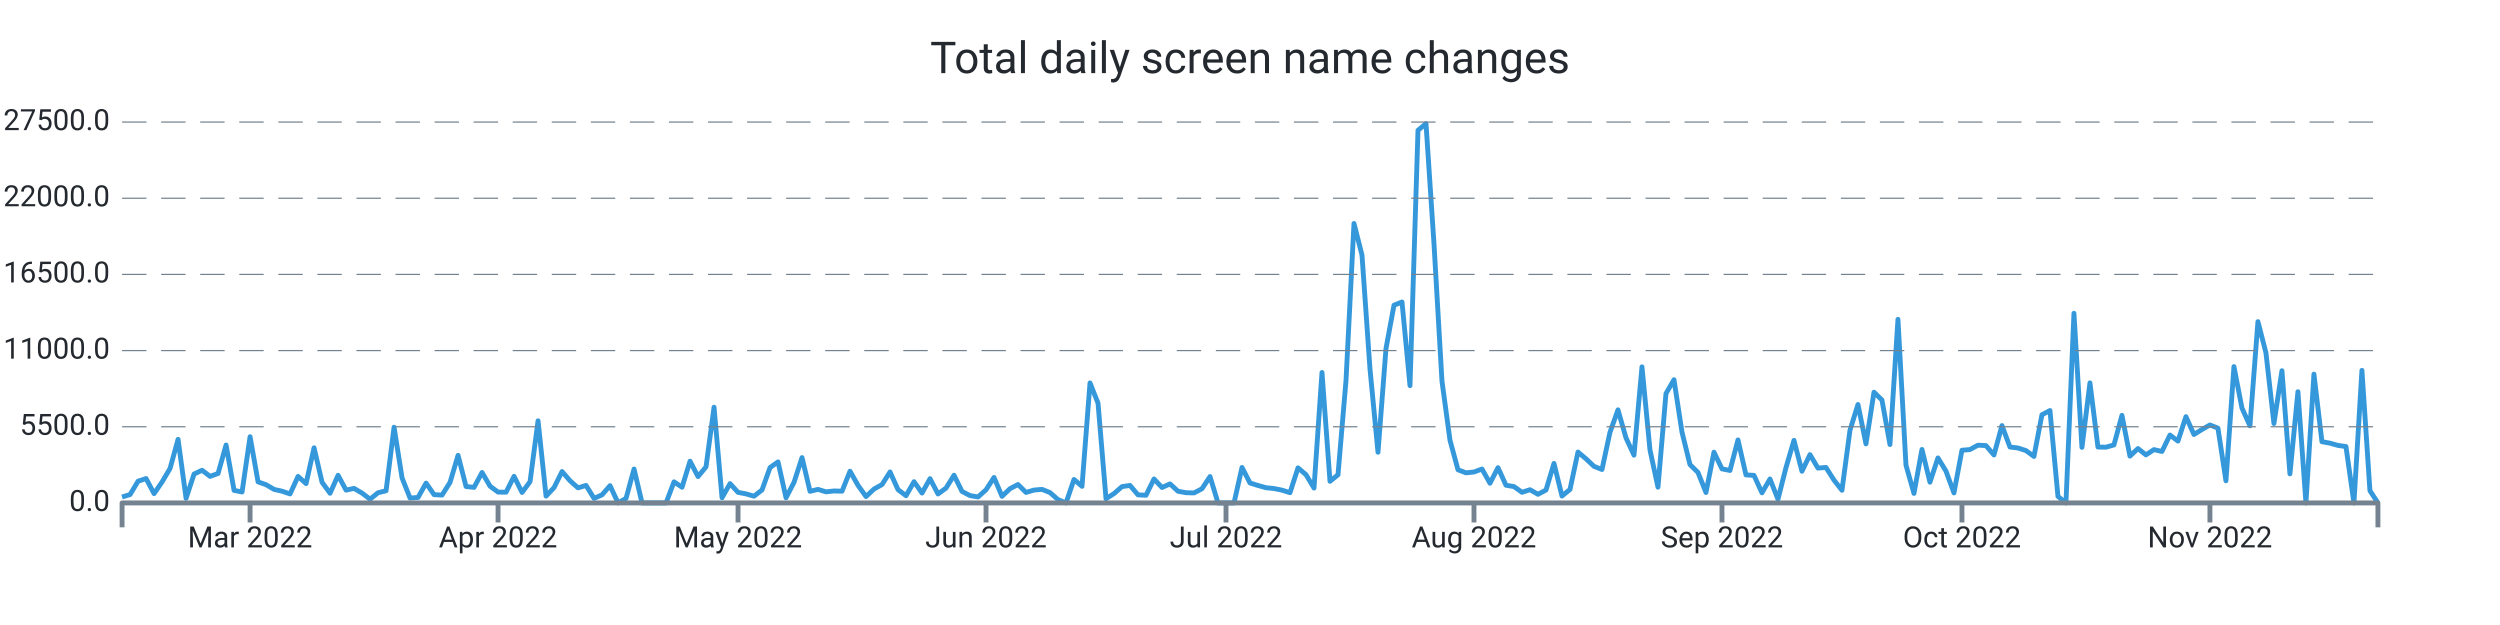
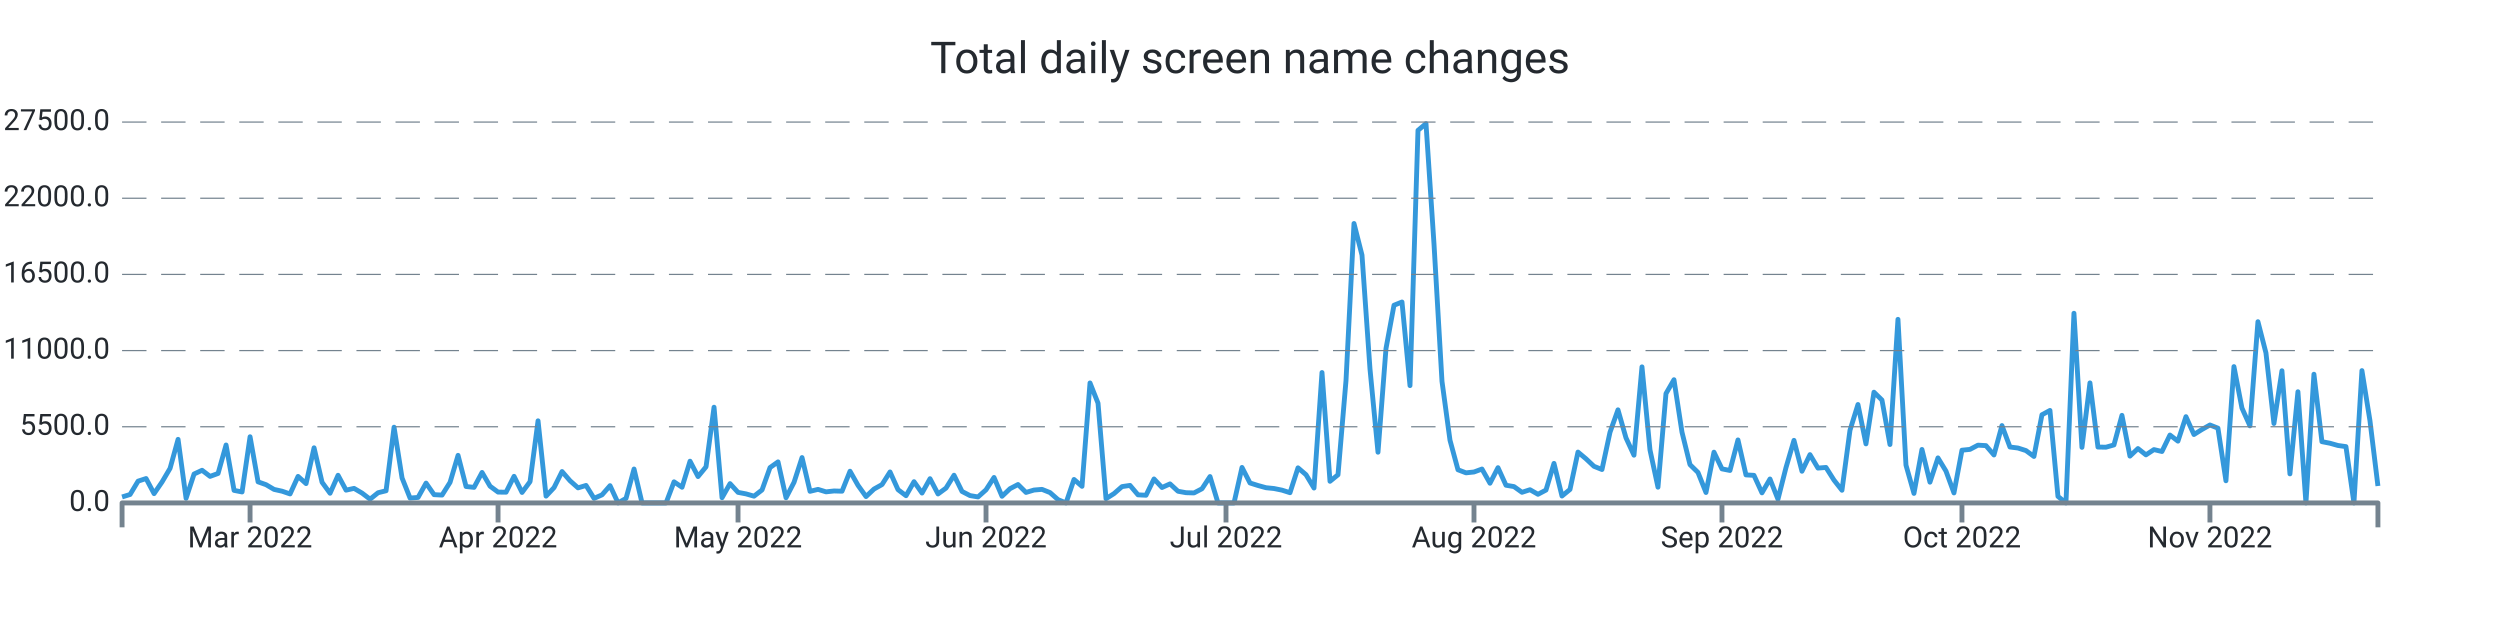
<svg xmlns="http://www.w3.org/2000/svg" width="1024.0" height="256.0" viewBox="0 0 1024.0 256.0" preserveAspectRatio="xMidYMid meet">
-   <path stroke="#3498db" stroke-linejoin="round" d="M 50.0 203.572 L 50 203.572L 53.277 202.568L 56.553 197.099L 59.83 196.01L 63.106 202.188L 66.383 197.406L 69.66 191.858L 72.936 179.962L 76.213 204.111L 79.489 194.155L 82.766 192.624L 86.043 195.131L 89.319 193.928L 92.596 182.277L 95.872 200.861L 99.149 201.507L 102.426 178.89L 105.702 197.372L 108.979 198.529L 112.255 200.458L 115.532 201.195L 118.809 202.313L 122.085 195.137L 125.362 198.081L 128.638 183.423L 131.915 197.542L 135.191 202.04L 138.468 194.672L 141.745 200.758L 145.021 200.044L 148.298 201.972L 151.574 204.468L 154.851 201.825L 158.128 201.019L 161.404 174.993L 164.681 195.766L 167.957 204.003L 171.234 203.754L 174.511 197.882L 177.787 202.608L 181.064 202.784L 184.34 197.576L 187.617 186.514L 190.894 199.278L 194.17 199.624L 197.447 193.52L 200.723 199.142L 204 201.558L 207.277 201.604L 210.553 195.103L 213.83 201.706L 217.106 197.281L 220.383 172.372L 223.66 203.209L 226.936 199.72L 230.213 193.14L 233.489 196.924L 236.766 199.828L 240.043 198.835L 243.319 204.134L 246.596 202.687L 249.872 198.926L 253.149 206L 256.426 204.128L 259.702 192.113L 262.979 206L 266.255 206L 269.532 206L 272.809 206L 276.085 197.355L 279.362 199.578L 282.638 188.902L 285.915 195.205L 289.191 191.206L 292.468 166.801L 295.745 203.867L 299.021 198.087L 302.298 201.672L 305.574 202.296L 308.851 203.237L 312.128 200.685L 315.404 191.518L 318.681 189.186L 321.957 203.878L 325.234 197.559L 328.511 187.427L 331.787 201.246L 335.064 200.446L 338.34 201.462L 341.617 201.099L 344.894 201.195L 348.17 193.015L 351.447 198.801L 354.723 203.391L 358 200.305L 361.277 198.484L 364.553 193.316L 367.83 200.566L 371.106 203.039L 374.383 197.304L 377.66 201.955L 380.936 196.067L 384.213 202.324L 387.489 199.919L 390.766 194.655L 394.043 201.292L 397.319 202.993L 400.596 203.544L 403.872 200.628L 407.149 195.568L 410.426 203.283L 413.702 200.168L 416.979 198.455L 420.255 201.7L 423.532 200.73L 426.809 200.446L 430.085 201.762L 433.362 204.644L 436.638 206L 439.915 196.385L 443.191 199.204L 446.468 156.851L 449.745 165.128L 453.021 204.27L 456.298 202.177L 459.574 199.312L 462.851 198.83L 466.128 202.693L 469.404 202.852L 472.681 196.186L 475.957 199.681L 479.234 198.206L 482.511 201.218L 485.787 201.808L 489.064 201.904L 492.34 200.191L 495.617 195.193L 498.894 206L 502.17 206L 505.447 206L 508.723 191.466L 512 197.82L 515.277 198.858L 518.553 199.771L 521.83 200.1L 525.106 200.764L 528.383 201.808L 531.66 191.637L 534.936 194.433L 538.213 199.896L 541.489 152.574L 544.766 197.139L 548.043 194.462L 551.319 155.904L 554.596 91.541L 557.872 104.487L 561.149 151.167L 564.426 185.238L 567.702 142.755L 570.979 125.027L 574.255 123.694L 577.532 157.941L 580.809 53.381L 584.085 50.624L 587.362 99.897L 590.638 156.188L 593.915 180.314L 597.191 192.419L 600.468 193.673L 603.745 193.327L 607.021 192.119L 610.298 197.933L 613.574 191.563L 616.851 198.756L 620.128 199.306L 623.404 201.649L 626.681 200.588L 629.957 202.46L 633.234 200.73L 636.511 189.816L 639.787 203.169L 643.064 200.48L 646.34 185.17L 649.617 187.91L 652.894 191.001L 656.17 192.312L 659.447 177.086L 662.723 167.874L 666 179.338L 669.277 186.44L 672.553 150.26L 675.83 184.285L 679.106 199.55L 682.383 161.208L 685.66 155.53L 688.936 176.984L 692.213 190.292L 695.489 193.514L 698.766 201.723L 702.043 185.215L 705.319 192.045L 708.596 192.714L 711.872 180.195L 715.149 194.518L 718.426 194.706L 721.702 201.865L 724.979 196.192L 728.255 204.485L 731.532 191.552L 734.809 180.382L 738.085 193.021L 741.362 186.219L 744.638 191.727L 747.915 191.466L 751.191 196.64L 754.468 200.809L 757.745 176.264L 761.021 165.69L 764.298 181.811L 767.574 160.652L 770.851 163.852L 774.128 182.078L 777.404 130.808L 780.681 190.496L 783.957 202.097L 787.234 184.098L 790.511 197.497L 793.787 187.564L 797.064 192.947L 800.34 201.899L 803.617 184.415L 806.894 184.143L 810.17 182.345L 813.447 182.515L 816.723 186.355L 820 174.318L 823.277 183.099L 826.553 183.496L 829.83 184.557L 833.106 186.957L 836.383 169.893L 839.66 168.157L 842.936 203.317L 846.213 206L 849.489 128.329L 852.766 183.241L 856.043 156.823L 859.319 183.111L 862.596 183.167L 865.872 182.243L 869.149 170.126L 872.426 186.826L 875.702 183.723L 878.979 186.316L 882.255 184.16L 885.532 184.92L 888.809 178.192L 892.085 180.671L 895.362 170.665L 898.638 177.971L 901.915 175.923L 905.191 174.068L 908.468 175.373L 911.745 196.929L 915.021 150.163L 918.298 167.113L 921.574 174.409L 924.851 131.75L 928.128 144.513L 931.404 173.461L 934.681 151.854L 937.957 194.093L 941.234 160.454L 944.511 206L 947.787 153.249L 951.064 180.921L 954.34 181.517L 957.617 182.441L 960.894 182.895L 964.17 206L 967.447 151.706L 970.723 200.985L 974 206" stroke-width="2.0" fill="none" />
+   <path stroke="#3498db" stroke-linejoin="round" d="M 50.0 203.555 L 50 203.555L 53.277 202.545L 56.553 197.082L 59.83 196.01L 63.106 202.188L 66.383 197.4L 69.66 191.835L 72.936 179.962L 76.213 204.105L 79.489 194.155L 82.766 192.624L 86.043 195.125L 89.319 193.928L 92.596 182.271L 95.872 200.861L 99.149 201.502L 102.426 178.896L 105.702 197.36L 108.979 198.529L 112.255 200.463L 115.532 201.195L 118.809 202.313L 122.085 195.137L 125.362 198.081L 128.638 183.423L 131.915 197.542L 135.191 202.035L 138.468 194.672L 141.745 200.764L 145.021 200.038L 148.298 201.972L 151.574 204.468L 154.851 201.825L 158.128 201.019L 161.404 174.987L 164.681 195.772L 167.957 204.003L 171.234 203.748L 174.511 197.882L 177.787 202.608L 181.064 202.784L 184.34 197.576L 187.617 186.514L 190.894 199.272L 194.17 199.624L 197.447 193.514L 200.723 199.142L 204 201.558L 207.277 201.604L 210.553 195.103L 213.83 201.706L 217.106 197.281L 220.383 172.372L 223.66 203.209L 226.936 199.72L 230.213 193.14L 233.489 196.924L 236.766 199.828L 240.043 198.835L 243.319 204.134L 246.596 202.687L 249.872 198.926L 253.149 206L 256.426 204.128L 259.702 192.113L 262.979 206L 266.255 206L 269.532 206L 272.809 206L 276.085 197.355L 279.362 199.578L 282.638 188.902L 285.915 195.199L 289.191 191.206L 292.468 166.801L 295.745 203.867L 299.021 198.092L 302.298 201.672L 305.574 202.296L 308.851 203.232L 312.128 200.679L 315.404 191.518L 318.681 189.186L 321.957 203.878L 325.234 197.559L 328.511 187.422L 331.787 201.246L 335.064 200.446L 338.34 201.462L 341.617 201.099L 344.894 201.195L 348.17 193.015L 351.447 198.801L 354.723 203.391L 358 200.305L 361.277 198.478L 364.553 193.31L 367.83 200.566L 371.106 203.039L 374.383 197.298L 377.66 201.955L 380.936 196.073L 384.213 202.324L 387.489 199.913L 390.766 194.655L 394.043 201.292L 397.319 202.993L 400.596 203.544L 403.872 200.628L 407.149 195.568L 410.426 203.277L 413.702 200.168L 416.979 198.455L 420.255 201.7L 423.532 200.719L 426.809 200.446L 430.085 201.762L 433.362 204.644L 436.638 206L 439.915 196.385L 443.191 199.204L 446.468 156.857L 449.745 165.128L 453.021 204.264L 456.298 202.177L 459.574 199.312L 462.851 198.824L 466.128 202.687L 469.404 202.852L 472.681 196.186L 475.957 199.681L 479.234 198.206L 482.511 201.218L 485.787 201.808L 489.064 201.904L 492.34 200.191L 495.617 195.193L 498.894 206L 502.17 206L 505.447 206L 508.723 191.466L 512 197.826L 515.277 198.864L 518.553 199.766L 521.83 200.1L 525.106 200.764L 528.383 201.808L 531.66 191.631L 534.936 194.433L 538.213 199.896L 541.489 152.586L 544.766 197.134L 548.043 194.467L 551.319 155.904L 554.596 91.547L 557.872 104.492L 561.149 151.167L 564.426 185.226L 567.702 142.755L 570.979 125.027L 574.255 123.706L 577.532 157.941L 580.809 53.387L 584.085 50.63L 587.362 99.903L 590.638 156.193L 593.915 180.314L 597.191 192.419L 600.468 193.673L 603.745 193.327L 607.021 192.119L 610.298 197.933L 613.574 191.563L 616.851 198.756L 620.128 199.306L 623.404 201.649L 626.681 200.588L 629.957 202.46L 633.234 200.73L 636.511 189.81L 639.787 203.169L 643.064 200.48L 646.34 185.175L 649.617 187.921L 652.894 191.001L 656.17 192.312L 659.447 177.08L 662.723 167.874L 666 179.338L 669.277 186.446L 672.553 150.265L 675.83 184.279L 679.106 199.55L 682.383 161.208L 685.66 155.535L 688.936 176.99L 692.213 190.309L 695.489 193.509L 698.766 201.723L 702.043 185.215L 705.319 192.051L 708.596 192.703L 711.872 180.195L 715.149 194.518L 718.426 194.7L 721.702 201.865L 724.979 196.198L 728.255 204.485L 731.532 191.557L 734.809 180.376L 738.085 193.021L 741.362 186.219L 744.638 191.727L 747.915 191.466L 751.191 196.64L 754.468 200.809L 757.745 176.264L 761.021 165.69L 764.298 181.811L 767.574 160.647L 770.851 163.857L 774.128 182.072L 777.404 130.808L 780.681 190.496L 783.957 202.097L 787.234 184.098L 790.511 197.497L 793.787 187.552L 797.064 192.947L 800.34 201.899L 803.617 184.404L 806.894 184.069L 810.17 182.339L 813.447 182.526L 816.723 186.355L 820 174.318L 823.277 183.099L 826.553 183.508L 829.83 184.557L 833.106 186.962L 836.383 169.893L 839.66 168.118L 842.936 203.317L 846.213 206L 849.489 128.318L 852.766 183.235L 856.043 156.834L 859.319 183.111L 862.596 183.173L 865.872 182.243L 869.149 170.131L 872.426 186.826L 875.702 183.729L 878.979 186.31L 882.255 184.154L 885.532 184.931L 888.809 178.192L 892.085 180.694L 895.362 170.67L 898.638 177.977L 901.915 175.918L 905.191 174.074L 908.468 175.373L 911.745 196.918L 915.021 150.163L 918.298 167.136L 921.574 174.42L 924.851 131.772L 928.128 144.53L 931.404 173.461L 934.681 151.865L 937.957 194.099L 941.234 160.465L 944.511 206L 947.787 153.289L 951.064 180.91L 954.34 181.545L 957.617 182.47L 960.894 182.929L 964.17 206L 967.447 151.803L 970.723 172.242L 974 199.068" stroke-width="2.0" fill="none" />
  <text x="45.0" font-family="-apple-system, system-ui, BlinkMacSystemFont, Roboto" y="50.0" dominant-baseline="middle" text-anchor="end" font-size="12" fill="#24292f">27500.0</text>
  <path stroke="#74838f" stroke-dasharray="10 6" stroke-width="0.5" d="M 50.0 50.0 L 974.0 50.0" />
  <text x="45.0" font-family="-apple-system, system-ui, BlinkMacSystemFont, Roboto" y="81.2" dominant-baseline="middle" text-anchor="end" font-size="12" fill="#24292f">22000.0</text>
  <path stroke="#74838f" stroke-dasharray="10 6" stroke-width="0.5" d="M 50.0 81.2 L 974.0 81.2" />
  <text x="45.0" font-family="-apple-system, system-ui, BlinkMacSystemFont, Roboto" y="112.4" dominant-baseline="middle" text-anchor="end" font-size="12" fill="#24292f">16500.0</text>
  <path stroke="#74838f" stroke-dasharray="10 6" stroke-width="0.5" d="M 50.0 112.4 L 974.0 112.4" />
  <text x="45.0" font-family="-apple-system, system-ui, BlinkMacSystemFont, Roboto" y="143.6" dominant-baseline="middle" text-anchor="end" font-size="12" fill="#24292f">11000.0</text>
  <path stroke="#74838f" stroke-dasharray="10 6" stroke-width="0.5" d="M 50.0 143.6 L 974.0 143.6" />
  <text x="45.0" font-family="-apple-system, system-ui, BlinkMacSystemFont, Roboto" y="174.8" dominant-baseline="middle" text-anchor="end" font-size="12" fill="#24292f">5500.0</text>
  <path stroke="#74838f" stroke-dasharray="10 6" stroke-width="0.5" d="M 50.0 174.8 L 974.0 174.8" />
  <text x="45.0" font-family="-apple-system, system-ui, BlinkMacSystemFont, Roboto" y="206.0" dominant-baseline="middle" text-anchor="end" font-size="12" fill="#24292f">0.0</text>
  <path stroke="#74838f" stroke-width="2.0" d="M 102.426 206.0 L 102.426 214.0" />
  <text x="102.426" font-family="-apple-system, system-ui, BlinkMacSystemFont, Roboto" y="216.0" dominant-baseline="hanging" text-anchor="middle" font-size="12" fill="#24292f">Mar 2022</text>
  <path stroke="#74838f" stroke-width="2.0" d="M 204.0 206.0 L 204.0 214.0" />
  <text x="204.0" font-family="-apple-system, system-ui, BlinkMacSystemFont, Roboto" y="216.0" dominant-baseline="hanging" text-anchor="middle" font-size="12" fill="#24292f">Apr 2022</text>
  <path stroke="#74838f" stroke-width="2.0" d="M 302.298 206.0 L 302.298 214.0" />
  <text x="302.298" font-family="-apple-system, system-ui, BlinkMacSystemFont, Roboto" y="216.0" dominant-baseline="hanging" text-anchor="middle" font-size="12" fill="#24292f">May 2022</text>
  <path stroke="#74838f" stroke-width="2.0" d="M 403.872 206.0 L 403.872 214.0" />
  <text x="403.872" font-family="-apple-system, system-ui, BlinkMacSystemFont, Roboto" y="216.0" dominant-baseline="hanging" text-anchor="middle" font-size="12" fill="#24292f">Jun 2022</text>
  <path stroke="#74838f" stroke-width="2.0" d="M 502.17 206.0 L 502.17 214.0" />
  <text x="502.17" font-family="-apple-system, system-ui, BlinkMacSystemFont, Roboto" y="216.0" dominant-baseline="hanging" text-anchor="middle" font-size="12" fill="#24292f">Jul 2022</text>
  <path stroke="#74838f" stroke-width="2.0" d="M 603.745 206.0 L 603.745 214.0" />
  <text x="603.745" font-family="-apple-system, system-ui, BlinkMacSystemFont, Roboto" y="216.0" dominant-baseline="hanging" text-anchor="middle" font-size="12" fill="#24292f">Aug 2022</text>
  <path stroke="#74838f" stroke-width="2.0" d="M 705.319 206.0 L 705.319 214.0" />
  <text x="705.319" font-family="-apple-system, system-ui, BlinkMacSystemFont, Roboto" y="216.0" dominant-baseline="hanging" text-anchor="middle" font-size="12" fill="#24292f">Sep 2022</text>
  <path stroke="#74838f" stroke-width="2.0" d="M 803.617 206.0 L 803.617 214.0" />
  <text x="803.617" font-family="-apple-system, system-ui, BlinkMacSystemFont, Roboto" y="216.0" dominant-baseline="hanging" text-anchor="middle" font-size="12" fill="#24292f">Oct 2022</text>
  <path stroke="#74838f" stroke-width="2.0" d="M 905.191 206.0 L 905.191 214.0" />
  <text x="905.191" font-family="-apple-system, system-ui, BlinkMacSystemFont, Roboto" y="216.0" dominant-baseline="hanging" text-anchor="middle" font-size="12" fill="#24292f">Nov 2022</text>
  <path stroke="#74838f" stroke-linejoin="round" stroke-width="2.0" d="M 50.0 216.0 L 50.0 206.0 L 974.0 206.0 L 974.0 216.0" fill="none" />
  <text x="512.0" y="25.0" font-family="-apple-system, system-ui, BlinkMacSystemFont, Roboto" dominant-baseline="middle" text-anchor="middle" font-size="18" fill="#24292f">Total daily screen name changes</text>
</svg>
